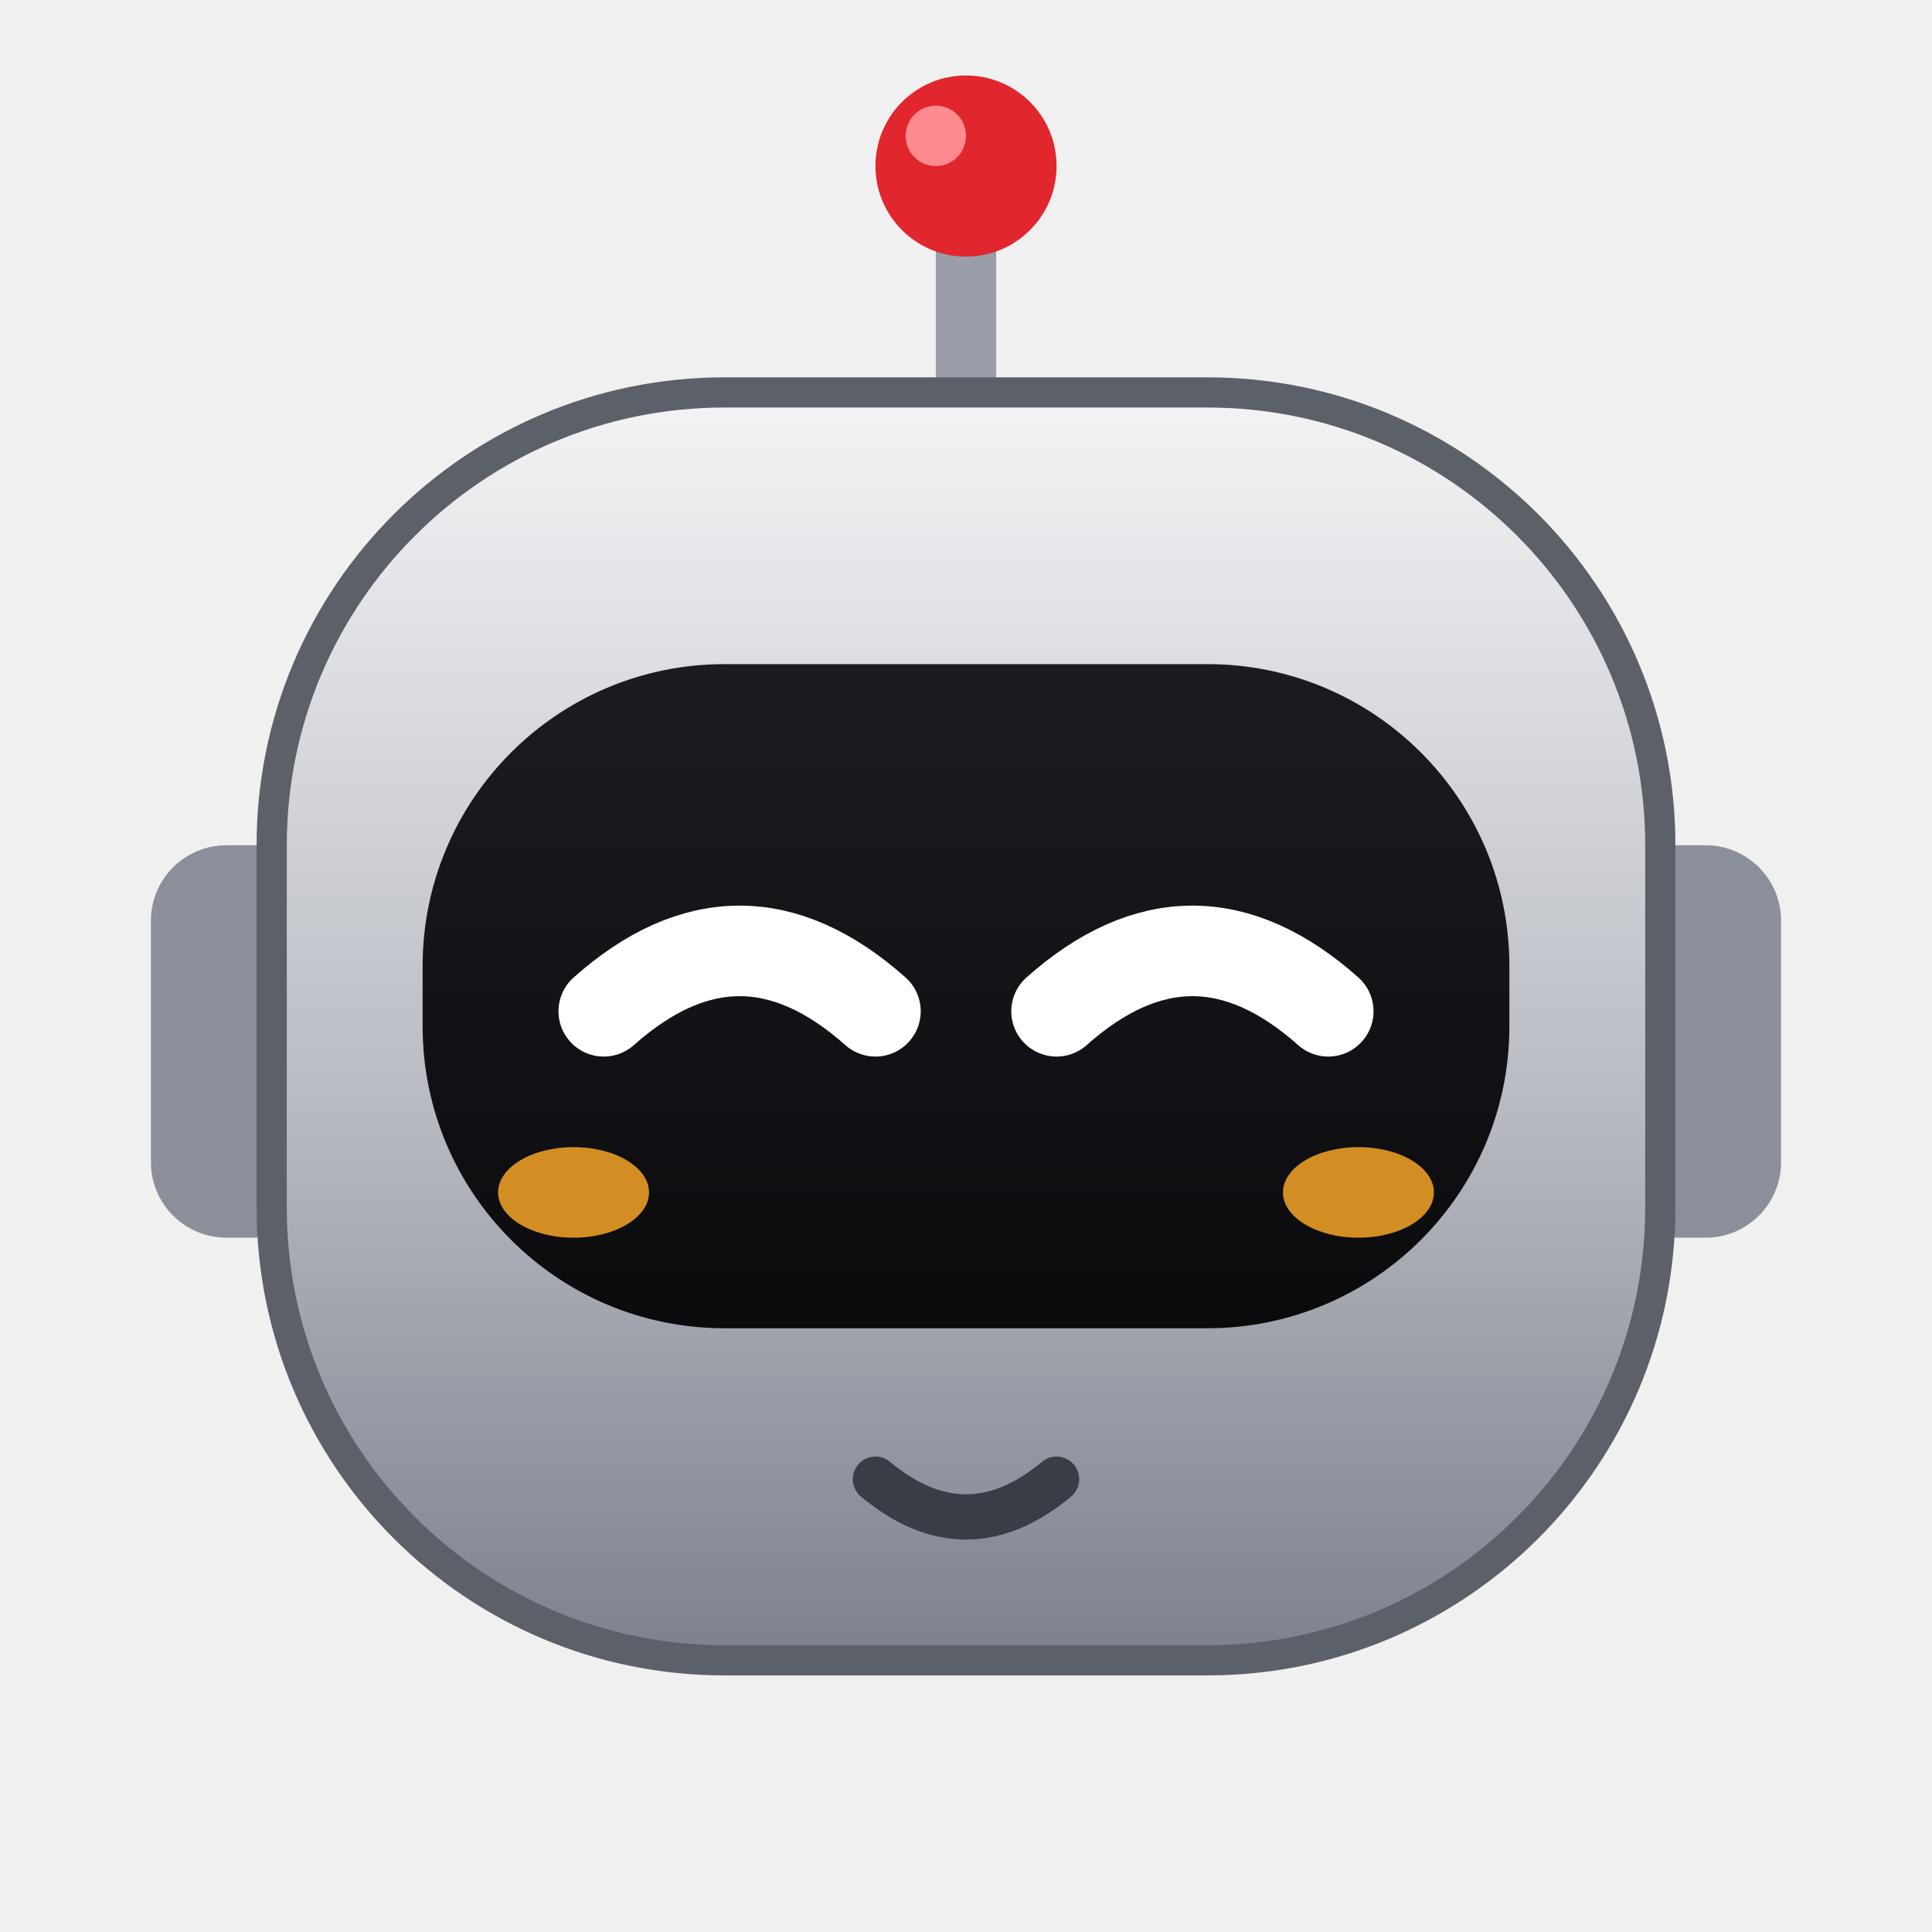
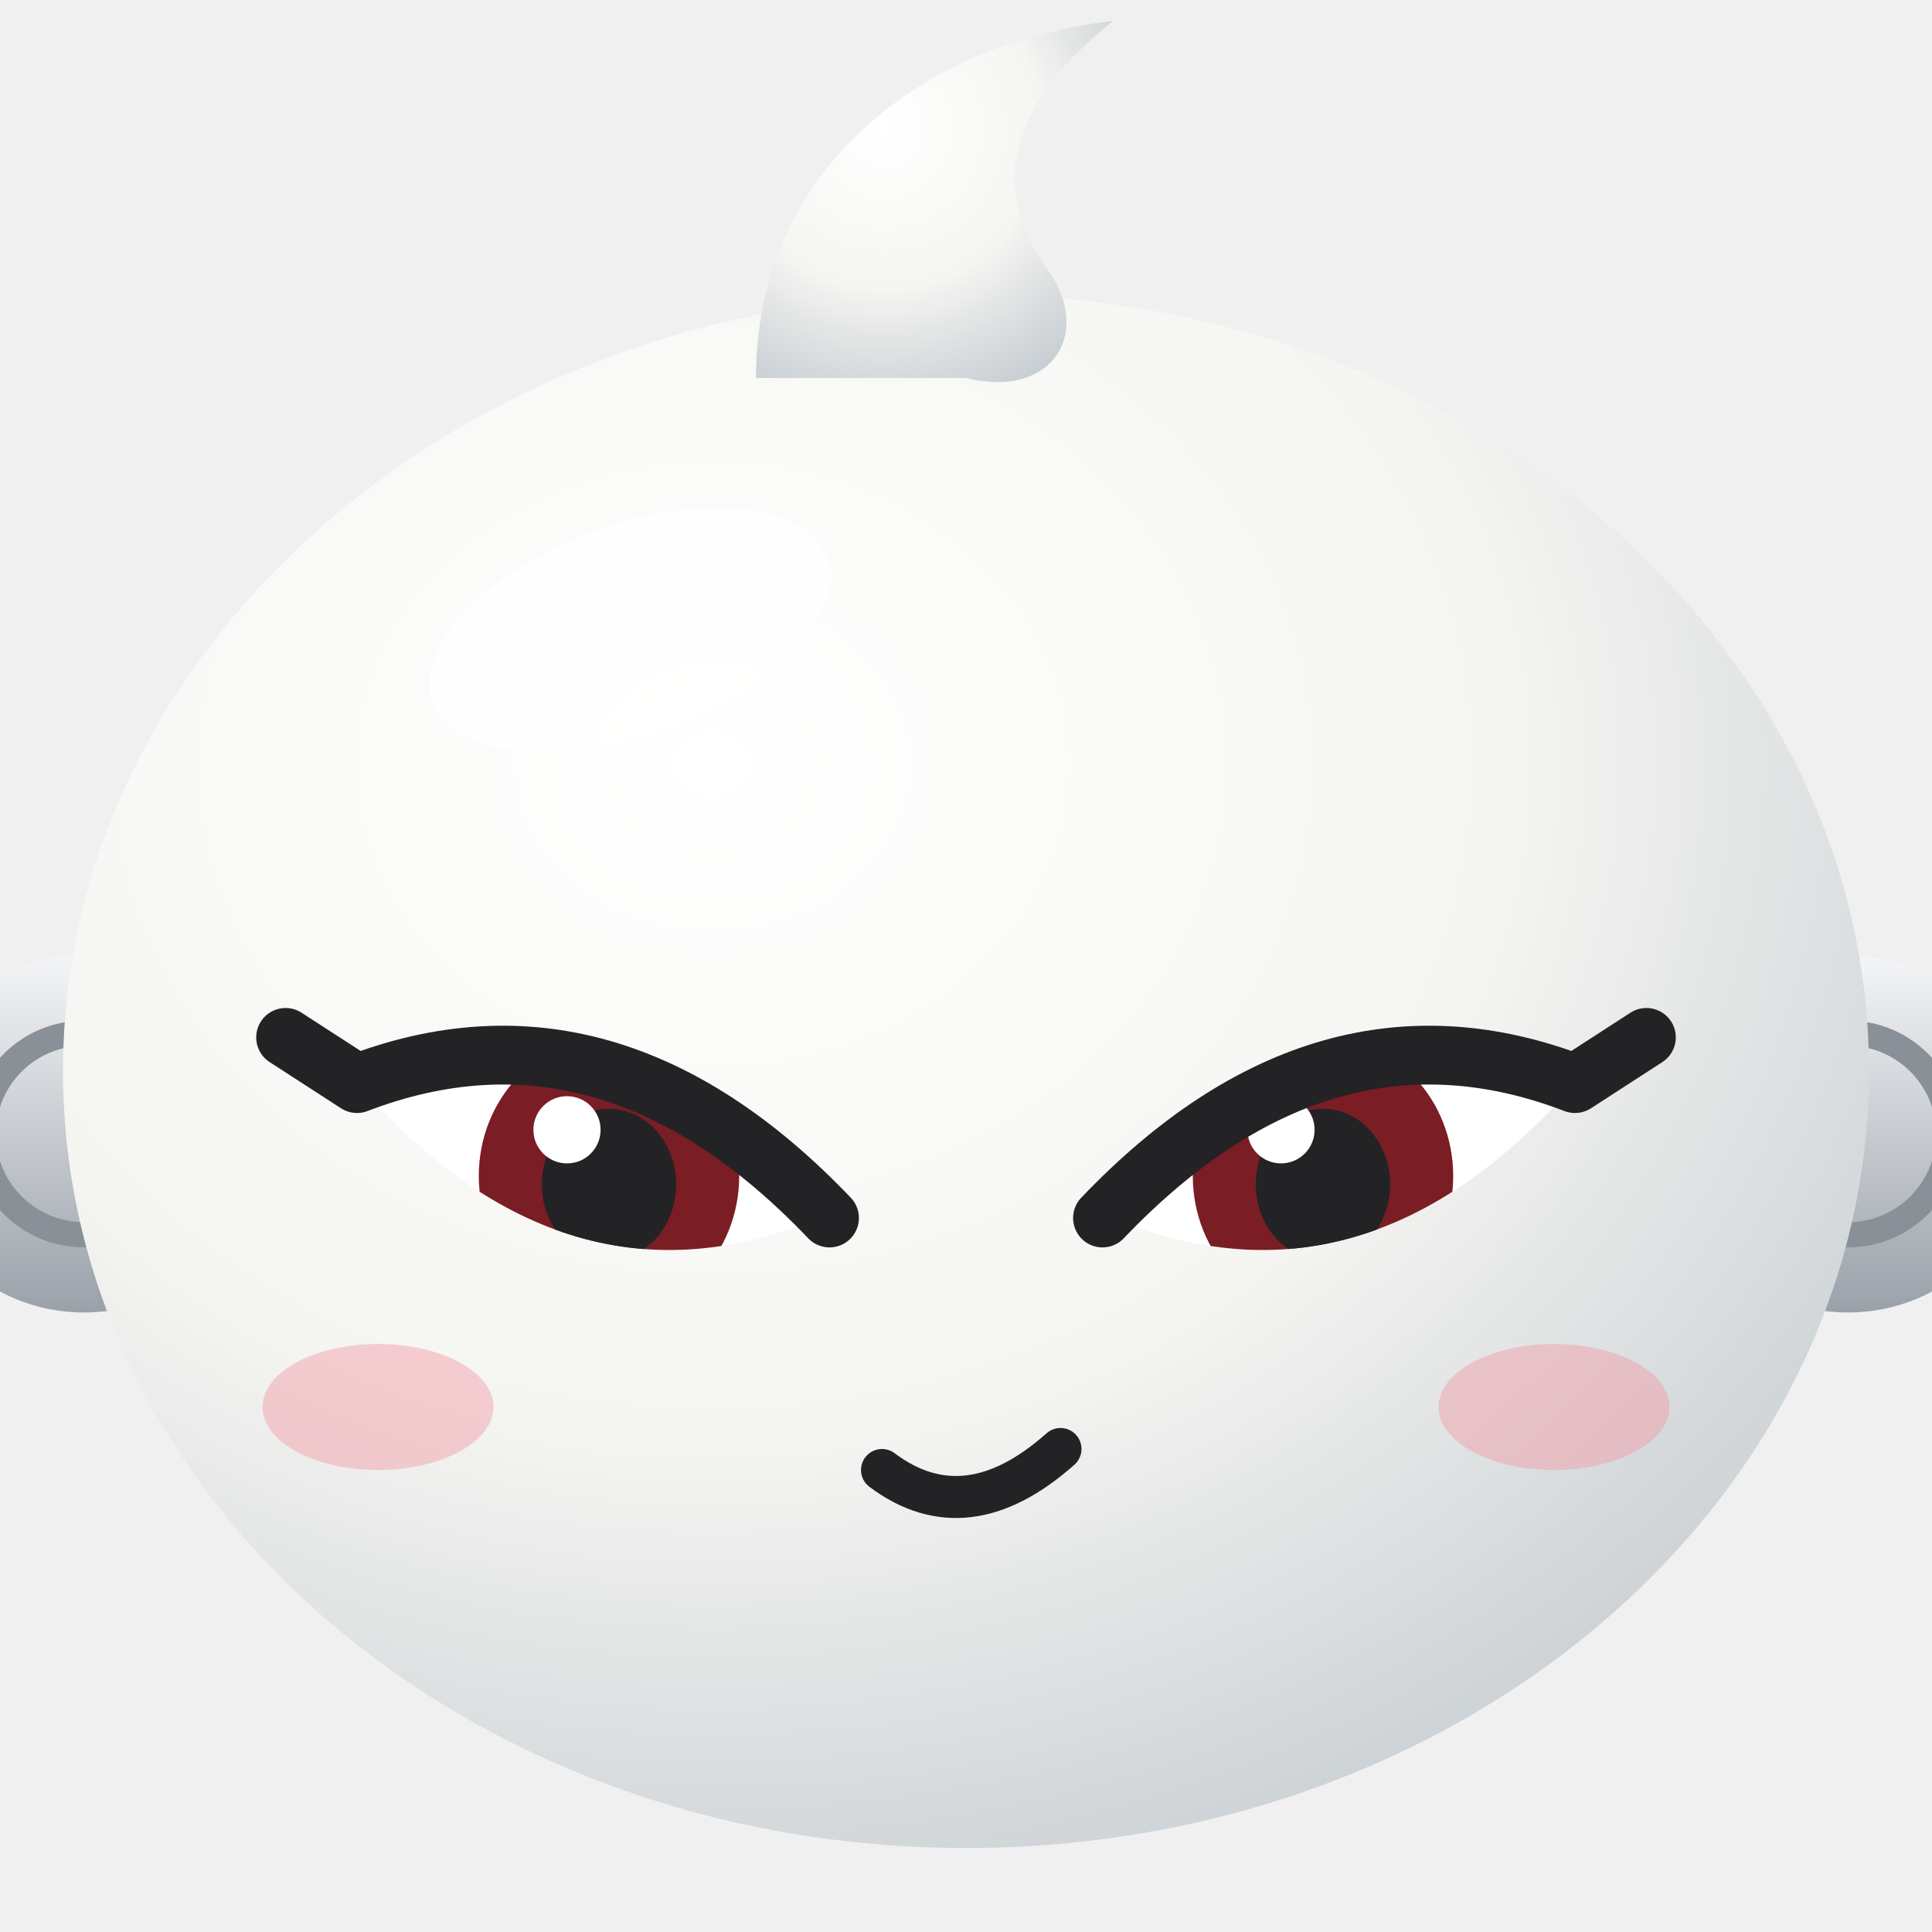
- <svg xmlns="http://www.w3.org/2000/svg" viewBox="0 0 128 128" role="img" aria-labelledby="aya-title">
+ <svg xmlns="http://www.w3.org/2000/svg" viewBox="14 2 92 92" class="aya-svg aya-pose-idle aya-exp-default " role="img" aria-label="Aya, AI pet Garage Coffee" overflow="visible">
  <defs>
-     <linearGradient id="aya-chrome" x1="0" y1="0" x2="0" y2="1">
-       <stop offset="0" stop-color="#f4f4f6" />
-       <stop offset="0.55" stop-color="#b9bcc4" />
-       <stop offset="1" stop-color="#7d818b" />
+     <radialGradient id="aya-head-_R_0_" cx="0.36" cy="0.3" r="0.8">
+       <stop offset="0" stop-color="#ffffff" />
+       <stop offset="0.55" stop-color="#f5f5f2" />
+       <stop offset="1" stop-color="#c7cdd2" />
+     </radialGradient>
+     <radialGradient id="aya-body-_R_0_" cx="0.4" cy="0.3" r="0.85">
+       <stop offset="0" stop-color="#ffffff" />
+       <stop offset="0.6" stop-color="#f2f2ef" />
+       <stop offset="1" stop-color="#bfc5cb" />
+     </radialGradient>
+     <linearGradient id="aya-silver-_R_0_" x1="0" y1="0" x2="0" y2="1">
+       <stop offset="0" stop-color="#f4f5f7" />
+       <stop offset="1" stop-color="#9aa1a9" />
    </linearGradient>
-     <linearGradient id="aya-visor" x1="0" y1="0" x2="0" y2="1">
-       <stop offset="0" stop-color="#1b1c21" />
-       <stop offset="1" stop-color="#0b0b0e" />
-     </linearGradient>
+     <radialGradient id="aya-glow-_R_0_" cx="0.5" cy="0.5" r="0.5">
+       <stop offset="0" stop-color="#e32636" stop-opacity="0.55" />
+       <stop offset="1" stop-color="#e32636" stop-opacity="0" />
+     </radialGradient>
  </defs>
-   <line x1="64" y1="14" x2="64" y2="28" stroke="#9a9ea8" stroke-width="4" stroke-linecap="round" />
-   <circle cx="64" cy="11" r="6" fill="#e1262d" />
-   <circle cx="62" cy="9" r="2" fill="#ff8a8f" />
-   <rect x="10" y="56" width="12" height="26" rx="5" fill="#8b8f99" />
-   <rect x="106" y="56" width="12" height="26" rx="5" fill="#8b8f99" />
-   <rect x="18" y="26" width="92" height="84" rx="30" fill="url(#aya-chrome)" stroke="#5c6069" stroke-width="2" />
-   <rect x="28" y="44" width="72" height="44" rx="20" fill="url(#aya-visor)" />
-   <path d="M40 67 Q49 59 58 67" fill="none" stroke="#ffffff" stroke-width="6" stroke-linecap="round" />
-   <path d="M70 67 Q79 59 88 67" fill="none" stroke="#ffffff" stroke-width="6" stroke-linecap="round" />
-   <ellipse cx="38" cy="79" rx="5" ry="3" fill="#f5a524" opacity="0.85" />
-   <ellipse cx="90" cy="79" rx="5" ry="3" fill="#f5a524" opacity="0.85" />
-   <path d="M58 98 Q64 103 70 98" fill="none" stroke="#3a3d45" stroke-width="3" stroke-linecap="round" />
+   <g class="aya-bounce">
+     <g class="aya-head">
+       <circle cx="18" cy="56" r="8.5" fill="url(#aya-silver-_R_0_)" />
+       <circle cx="18" cy="56" r="4.8" fill="none" stroke="#8a9098" stroke-width="1.2" />
+       <circle cx="102" cy="56" r="8.5" fill="url(#aya-silver-_R_0_)" />
+       <circle cx="102" cy="56" r="4.8" fill="none" stroke="#8a9098" stroke-width="1.2" />
+       <ellipse cx="60" cy="53" rx="43" ry="37" fill="url(#aya-head-_R_0_)" />
+       <path class="aya-tuft" d="M50 20 C50 10 58 4 67 3 C62 7 61 11 64 15 C66 18 64 21 60 20 Z" fill="url(#aya-head-_R_0_)" />
+       <ellipse cx="44" cy="32" rx="10" ry="5" fill="#fff" opacity="0.75" transform="rotate(-20 44 32)" />
+       <ellipse cx="32" cy="69" rx="5.5" ry="3" fill="#f19aa3" opacity="0.45" />
+       <ellipse cx="88" cy="69" rx="5.5" ry="3" fill="#f19aa3" opacity="0.45" />
+       <g class="aya-face">
+         <g class="aya-eye">
+           <clipPath id="aya-eye-_R_qn_">
+             <path d="M53 60 Q43 49.5 31 53.6 Q41 65 53 60 Z" />
+           </clipPath>
+           <path d="M53 60 Q43 49.5 31 53.6 Q41 65 53 60 Z" fill="#fff" />
+           <g clip-path="url(#aya-eye-_R_qn_)">
+             <ellipse cx="43" cy="58" rx="6.2" ry="6.6" fill="#7a1d24" />
+             <ellipse cx="43" cy="58.4" rx="3.2" ry="3.6" fill="#232326" />
+             <circle cx="41" cy="55.8" r="1.6" fill="#fff" />
+           </g>
+           <path d="M53.5 60 Q43 49 31 53.6 L27.6 51.4" fill="none" stroke="#232326" stroke-width="2.8" stroke-linecap="round" stroke-linejoin="round" />
+         </g>
+         <g class="aya-eye">
+           <clipPath id="aya-eye-_R_1an_">
+             <path d="M67 60 Q77 49.5 89 53.6 Q79 65 67 60 Z" />
+           </clipPath>
+           <path d="M67 60 Q77 49.5 89 53.6 Q79 65 67 60 Z" fill="#fff" />
+           <g clip-path="url(#aya-eye-_R_1an_)">
+             <ellipse cx="77" cy="58" rx="6.2" ry="6.6" fill="#7a1d24" />
+             <ellipse cx="77" cy="58.4" rx="3.2" ry="3.6" fill="#232326" />
+             <circle cx="75" cy="55.8" r="1.6" fill="#fff" />
+           </g>
+           <path d="M66.5 60 Q77 49 89 53.6 L92.4 51.4" fill="none" stroke="#232326" stroke-width="2.8" stroke-linecap="round" stroke-linejoin="round" />
+         </g>
+         <path d="M56 72 Q60 75 64.5 71" fill="none" stroke="#232326" stroke-width="2" stroke-linecap="round" />
+       </g>
+     </g>
+   </g>
</svg>
